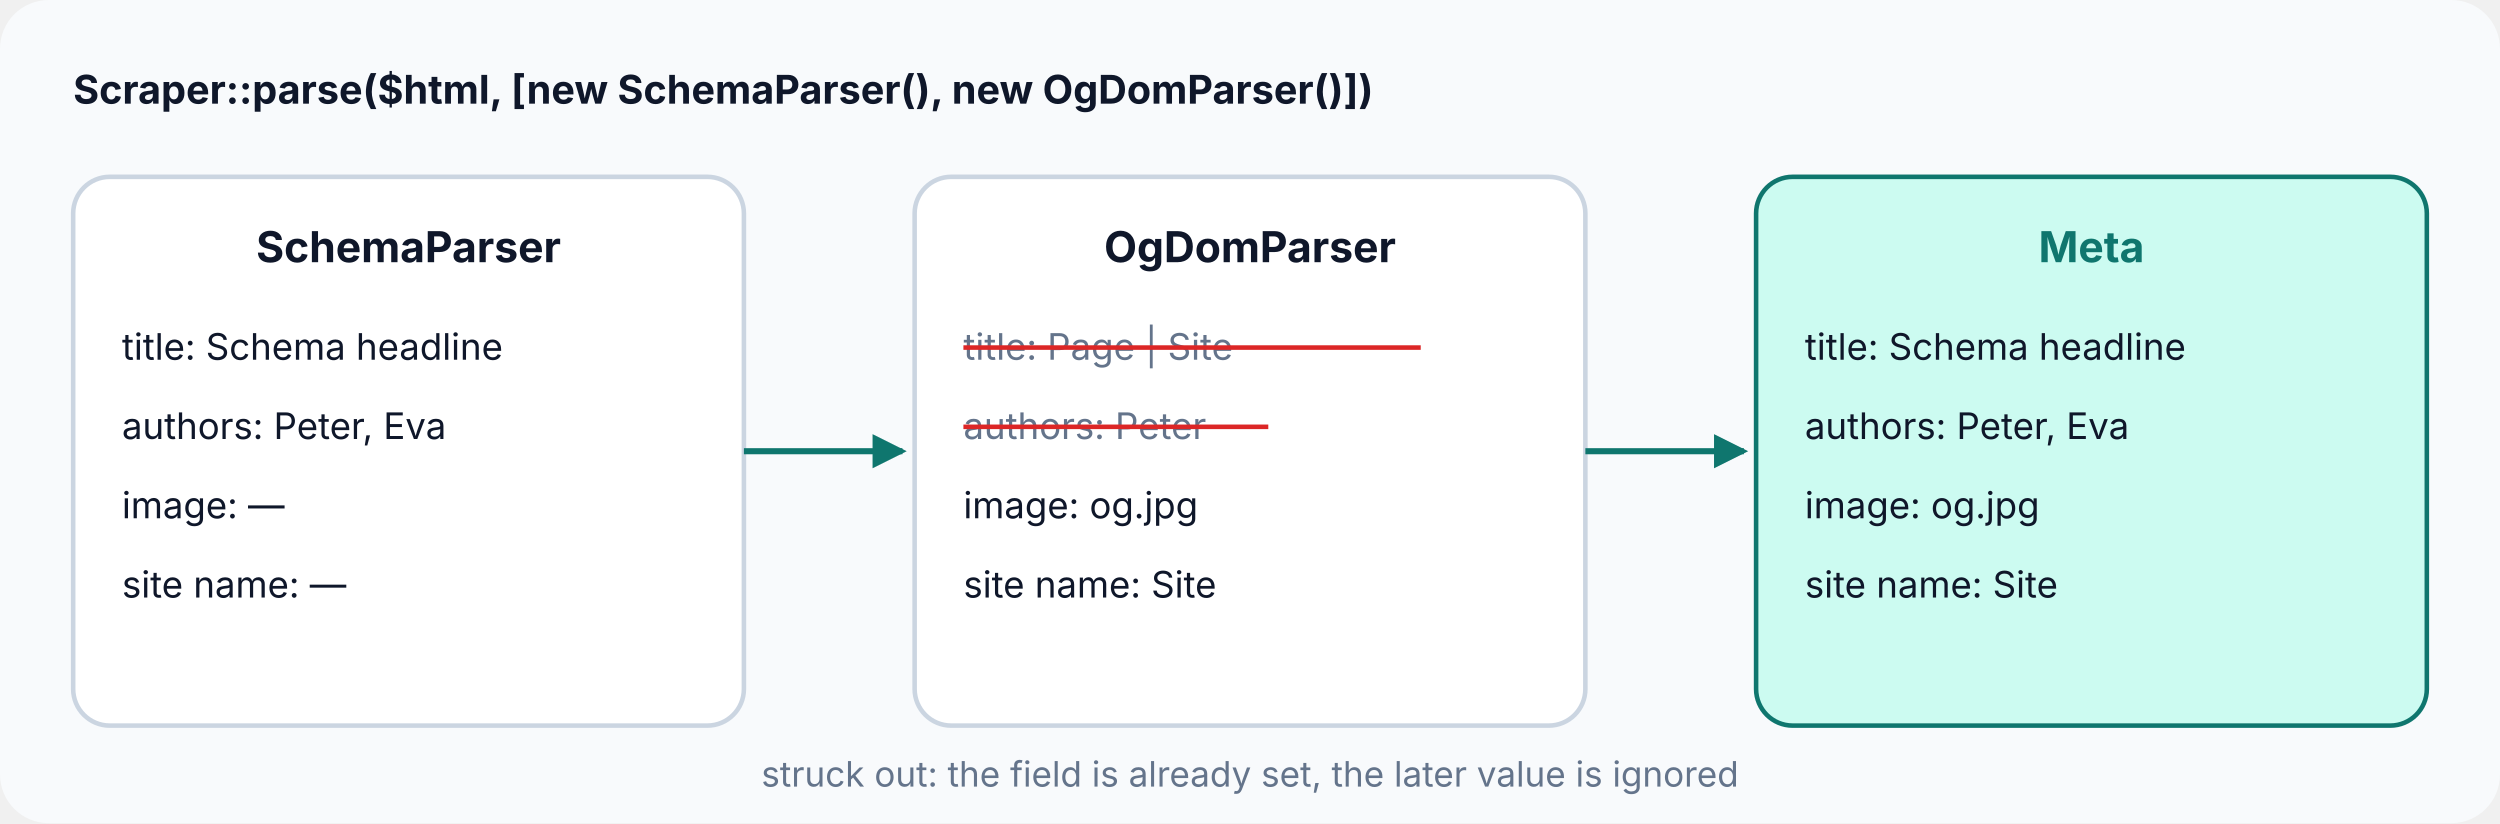
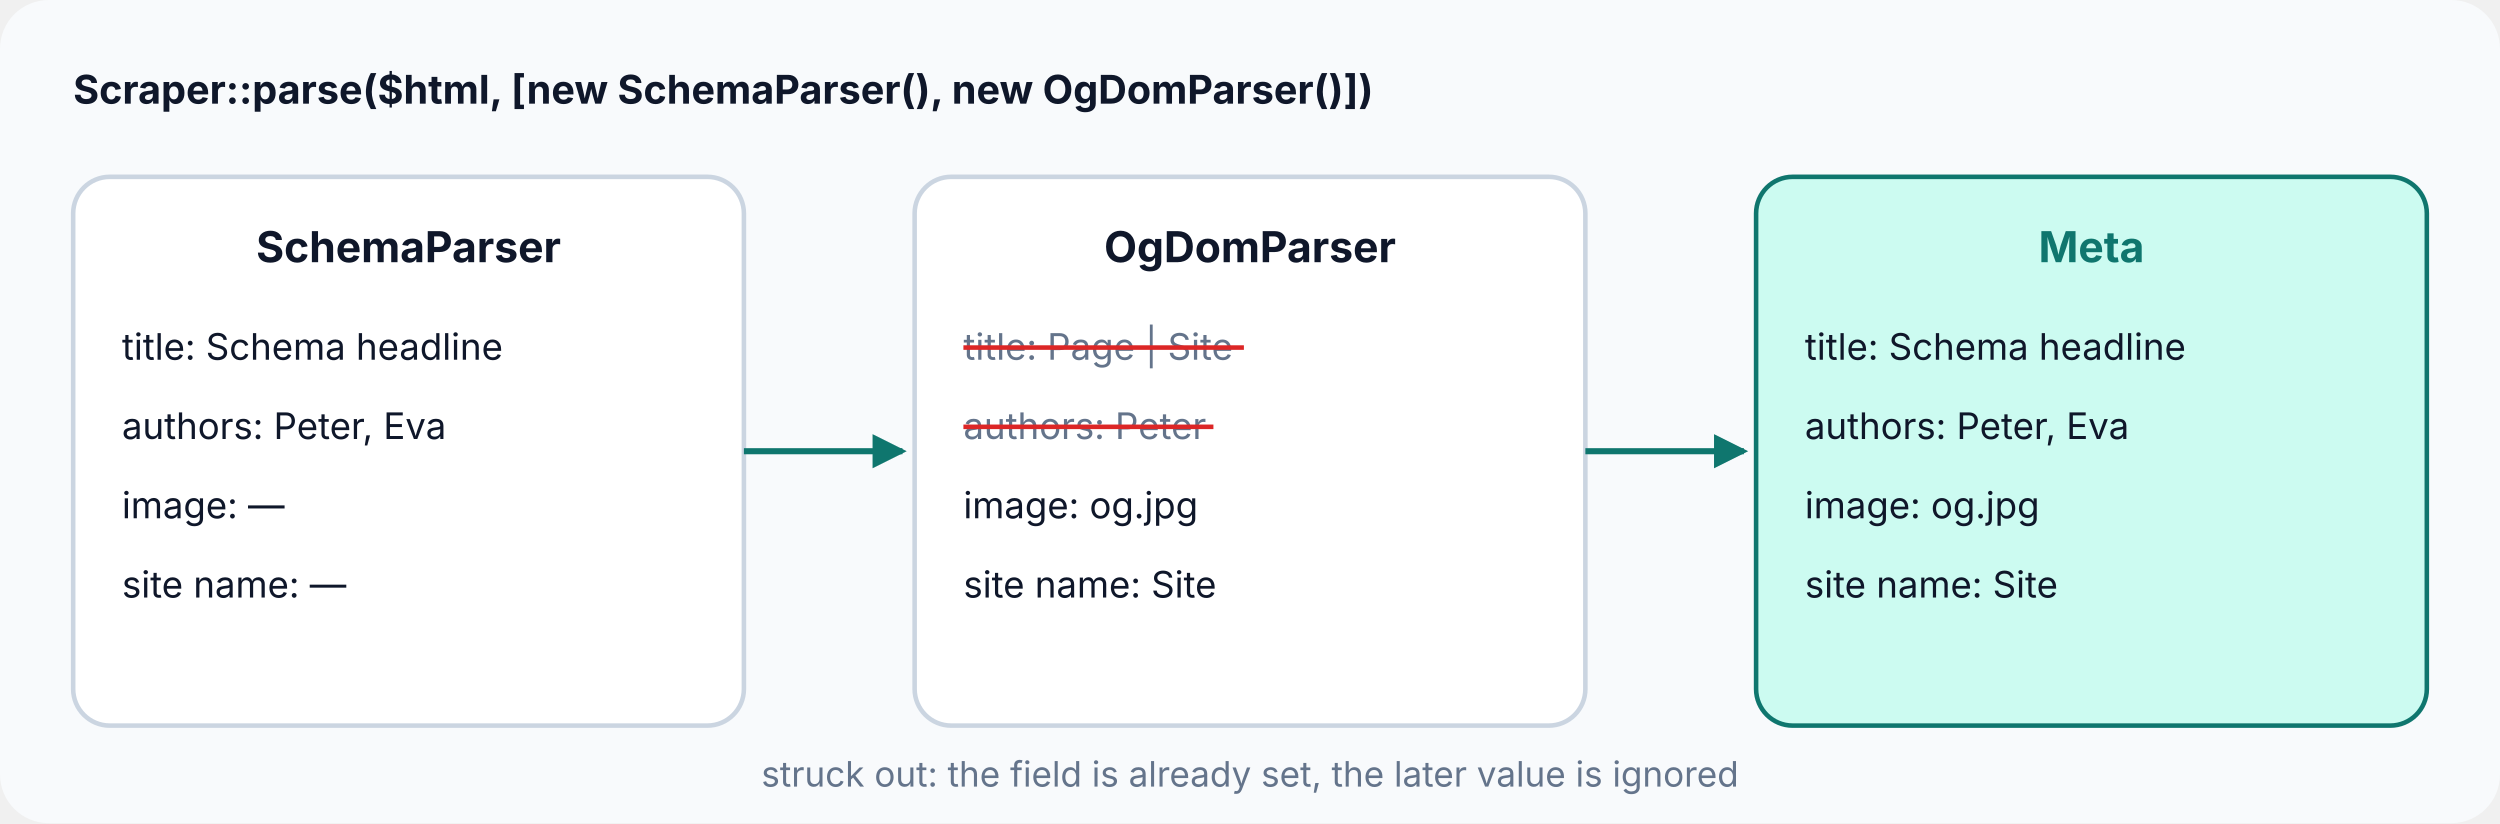
<svg xmlns="http://www.w3.org/2000/svg" viewBox="0 0 820 270" width="820" height="270" role="img" aria-label="SchemaParser runs first and sets the title and authors; OgDomParser runs second: its title is ignored because the field is already set, its image and site name fill empty fields">
  <defs>
    <marker id="arrow" viewBox="0 0 10 10" refX="8" refY="5" markerWidth="7" markerHeight="7" orient="auto-start-reverse">
      <path d="M1 1l8 4-8 4z" fill="#0f766e" />
    </marker>
  </defs>
  <rect width="820" height="270" rx="16" fill="#f8fafc" />
  <text x="24" y="34" font-family="Inter, ui-sans-serif, system-ui, -apple-system, 'Segoe UI', sans-serif" font-size="13" font-weight="700" fill="#0f172a">Scraper::parse($html, [new SchemaParser(), new OgDomParser()])</text>
  <rect x="24" y="58" width="220" height="180" rx="12" fill="#ffffff" stroke="#cbd5e1" stroke-width="1.5" />
  <text x="134.0" y="86" font-family="Inter, ui-sans-serif, system-ui, -apple-system, 'Segoe UI', sans-serif" font-size="14" font-weight="700" fill="#0f172a" text-anchor="middle">SchemaParser</text>
  <rect x="300" y="58" width="220" height="180" rx="12" fill="#ffffff" stroke="#cbd5e1" stroke-width="1.5" />
  <text x="410.0" y="86" font-family="Inter, ui-sans-serif, system-ui, -apple-system, 'Segoe UI', sans-serif" font-size="14" font-weight="700" fill="#0f172a" text-anchor="middle">OgDomParser</text>
  <rect x="576" y="58" width="220" height="180" rx="12" fill="#ccfbf1" stroke="#0f766e" stroke-width="1.5" />
  <text x="686.0" y="86" font-family="Inter, ui-sans-serif, system-ui, -apple-system, 'Segoe UI', sans-serif" font-size="14" font-weight="700" fill="#0f766e" text-anchor="middle">Meta</text>
  <text x="40" y="118" font-family="Inter, ui-sans-serif, system-ui, -apple-system, 'Segoe UI', sans-serif" font-size="12" fill="#0f172a">title: Schema headline</text>
  <text x="40" y="144" font-family="Inter, ui-sans-serif, system-ui, -apple-system, 'Segoe UI', sans-serif" font-size="12" fill="#0f172a">authors: Peter, Eva</text>
  <text x="40" y="170" font-family="Inter, ui-sans-serif, system-ui, -apple-system, 'Segoe UI', sans-serif" font-size="12" fill="#0f172a">image: —</text>
  <text x="40" y="196" font-family="Inter, ui-sans-serif, system-ui, -apple-system, 'Segoe UI', sans-serif" font-size="12" fill="#0f172a">site name: —</text>
  <text x="316" y="118" font-family="Inter, ui-sans-serif, system-ui, -apple-system, 'Segoe UI', sans-serif" font-size="12" fill="#64748b">title: Page | Site</text>
  <text x="316" y="144" font-family="Inter, ui-sans-serif, system-ui, -apple-system, 'Segoe UI', sans-serif" font-size="12" fill="#64748b">authors: Peter</text>
  <text x="316" y="170" font-family="Inter, ui-sans-serif, system-ui, -apple-system, 'Segoe UI', sans-serif" font-size="12" fill="#0f172a">image: og.jpg</text>
  <text x="316" y="196" font-family="Inter, ui-sans-serif, system-ui, -apple-system, 'Segoe UI', sans-serif" font-size="12" fill="#0f172a">site name: Site</text>
-   <path d="M316 114h150M316 140h100" stroke="#dc2626" stroke-width="1.5" />
+   <path d="M316 114h92M316 140h82" stroke="#dc2626" stroke-width="1.5" />
  <text x="592" y="118" font-family="Inter, ui-sans-serif, system-ui, -apple-system, 'Segoe UI', sans-serif" font-size="12" fill="#0f172a">title: Schema headline</text>
  <text x="592" y="144" font-family="Inter, ui-sans-serif, system-ui, -apple-system, 'Segoe UI', sans-serif" font-size="12" fill="#0f172a">authors: Peter, Eva</text>
  <text x="592" y="170" font-family="Inter, ui-sans-serif, system-ui, -apple-system, 'Segoe UI', sans-serif" font-size="12" fill="#0f172a">image: og.jpg</text>
  <text x="592" y="196" font-family="Inter, ui-sans-serif, system-ui, -apple-system, 'Segoe UI', sans-serif" font-size="12" fill="#0f172a">site name: Site</text>
  <path d="M244 148h52" stroke="#0f766e" stroke-width="2" fill="none" marker-end="url(#arrow)" />
  <path d="M520 148h52" stroke="#0f766e" stroke-width="2" fill="none" marker-end="url(#arrow)" />
  <text x="410" y="258" font-family="Inter, ui-sans-serif, system-ui, -apple-system, 'Segoe UI', sans-serif" font-size="11.5" fill="#64748b" text-anchor="middle">struck out: the field is already set, the later value is ignored</text>
</svg>
